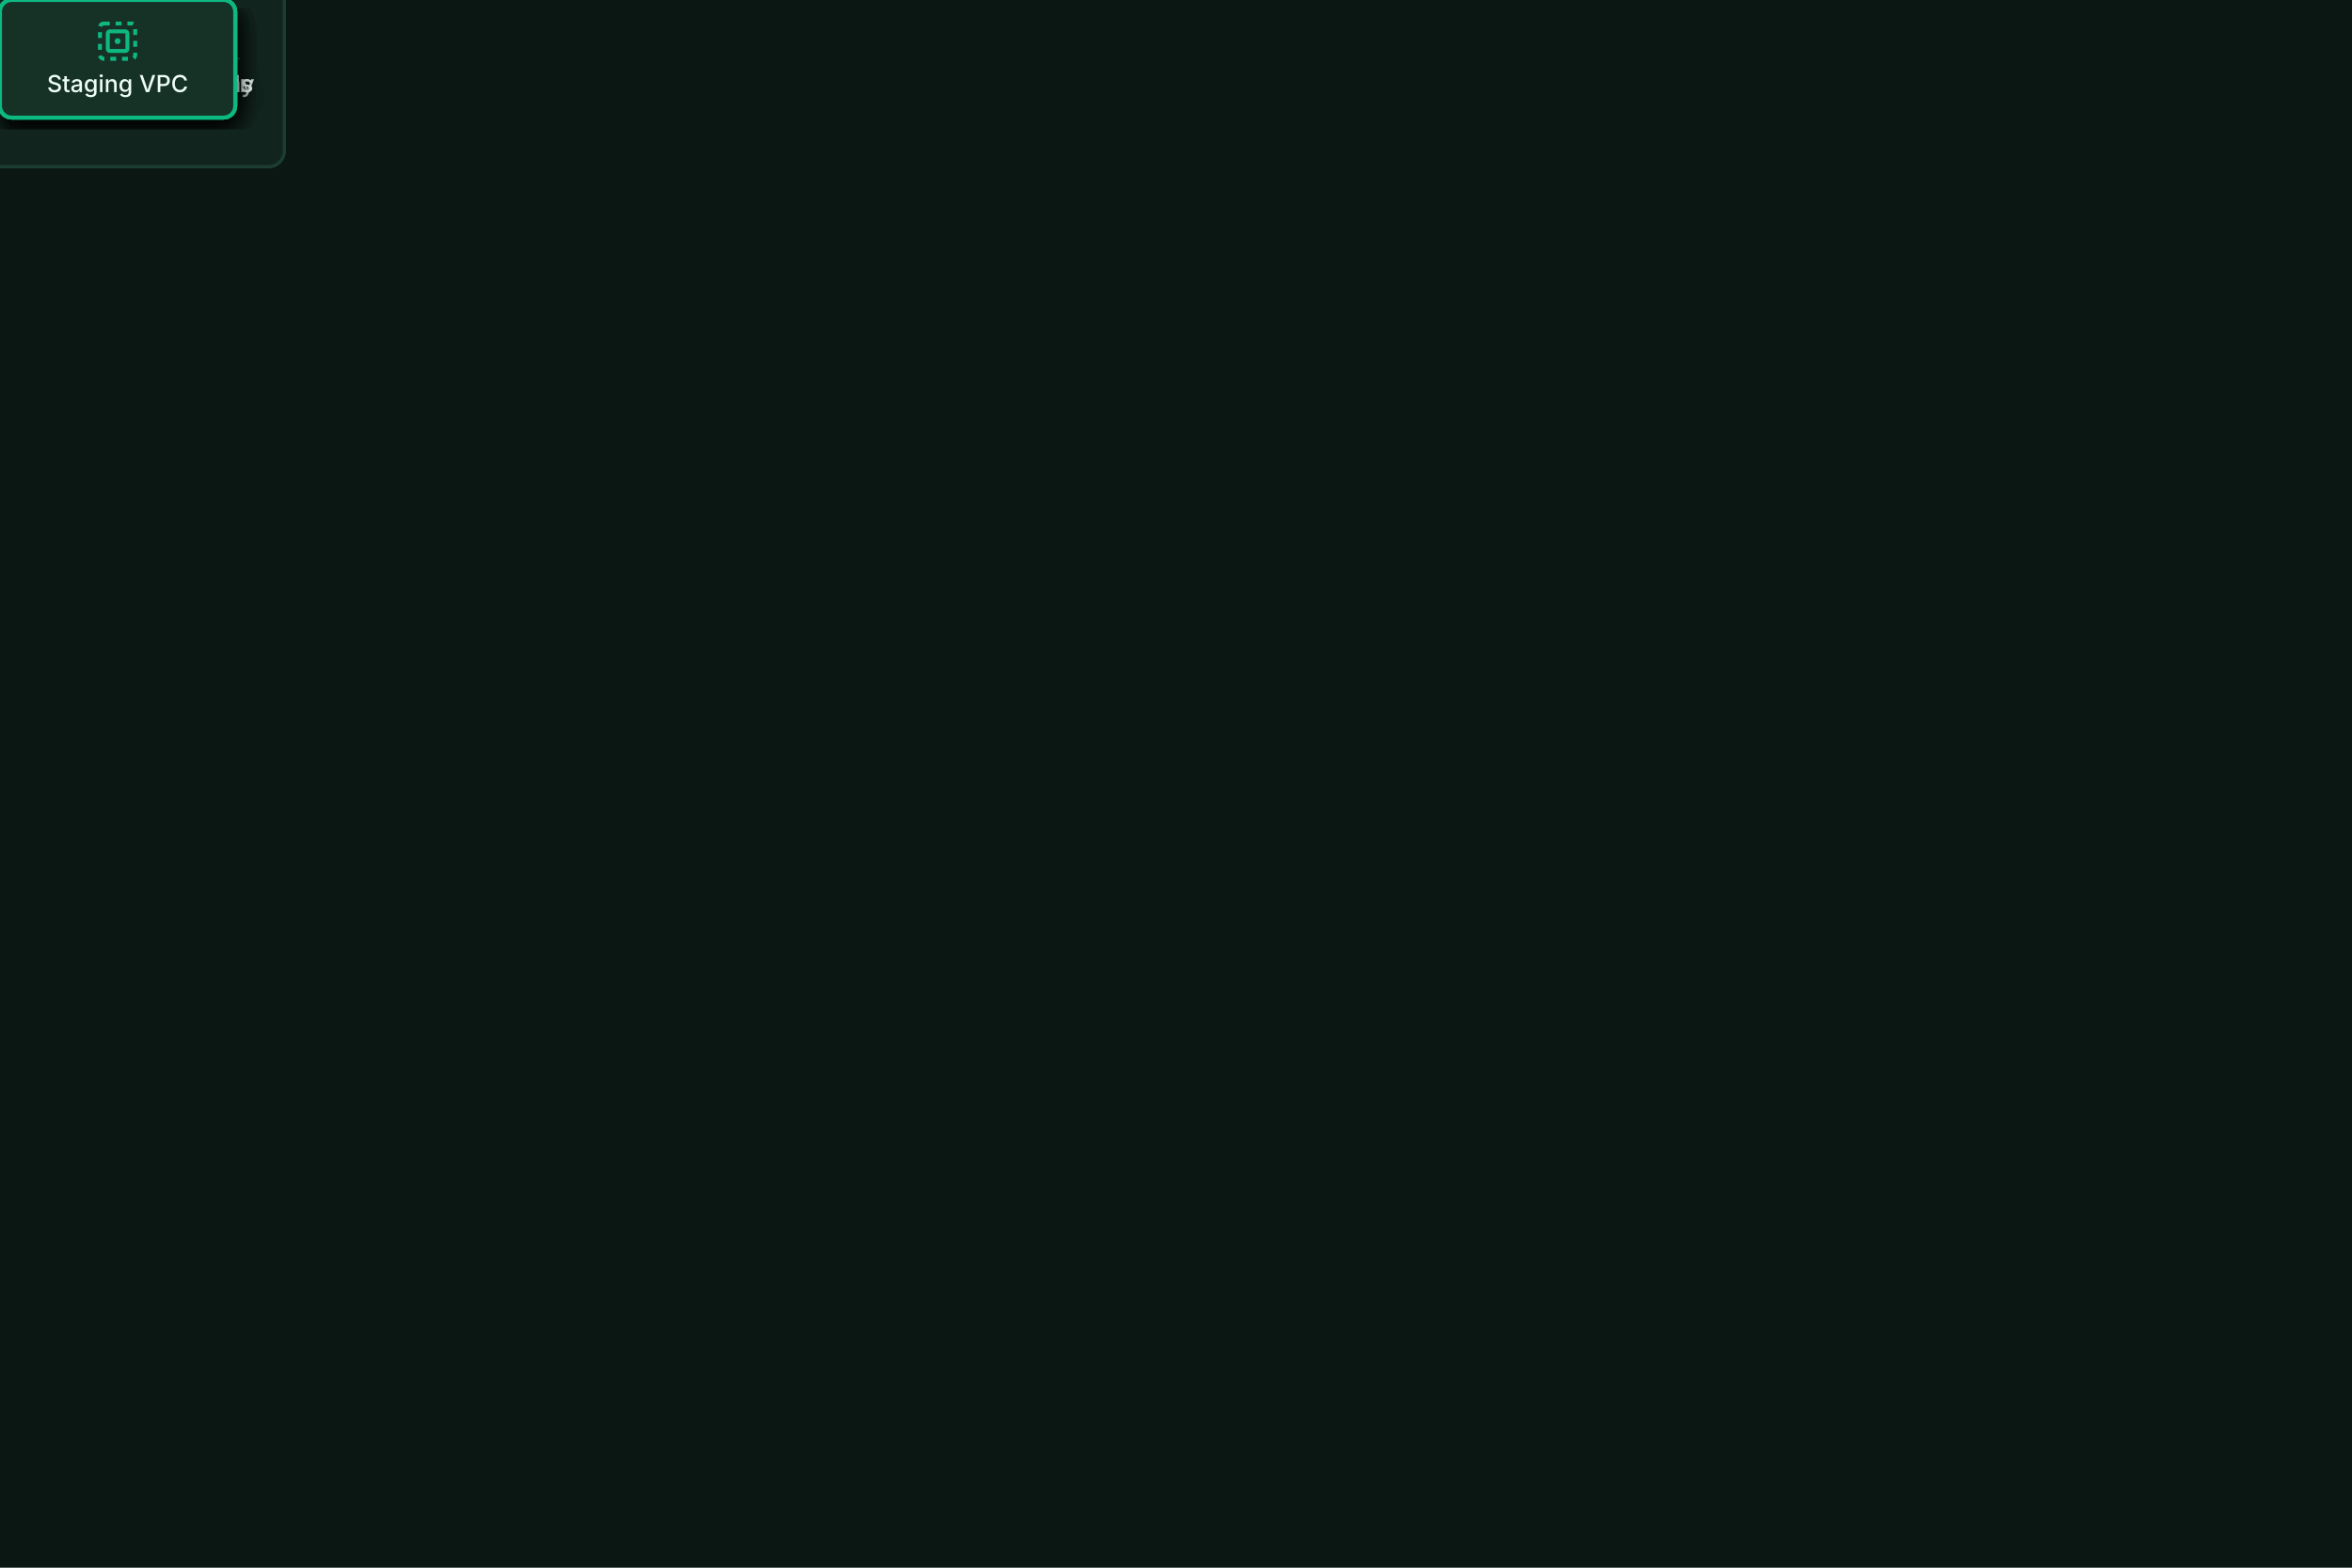
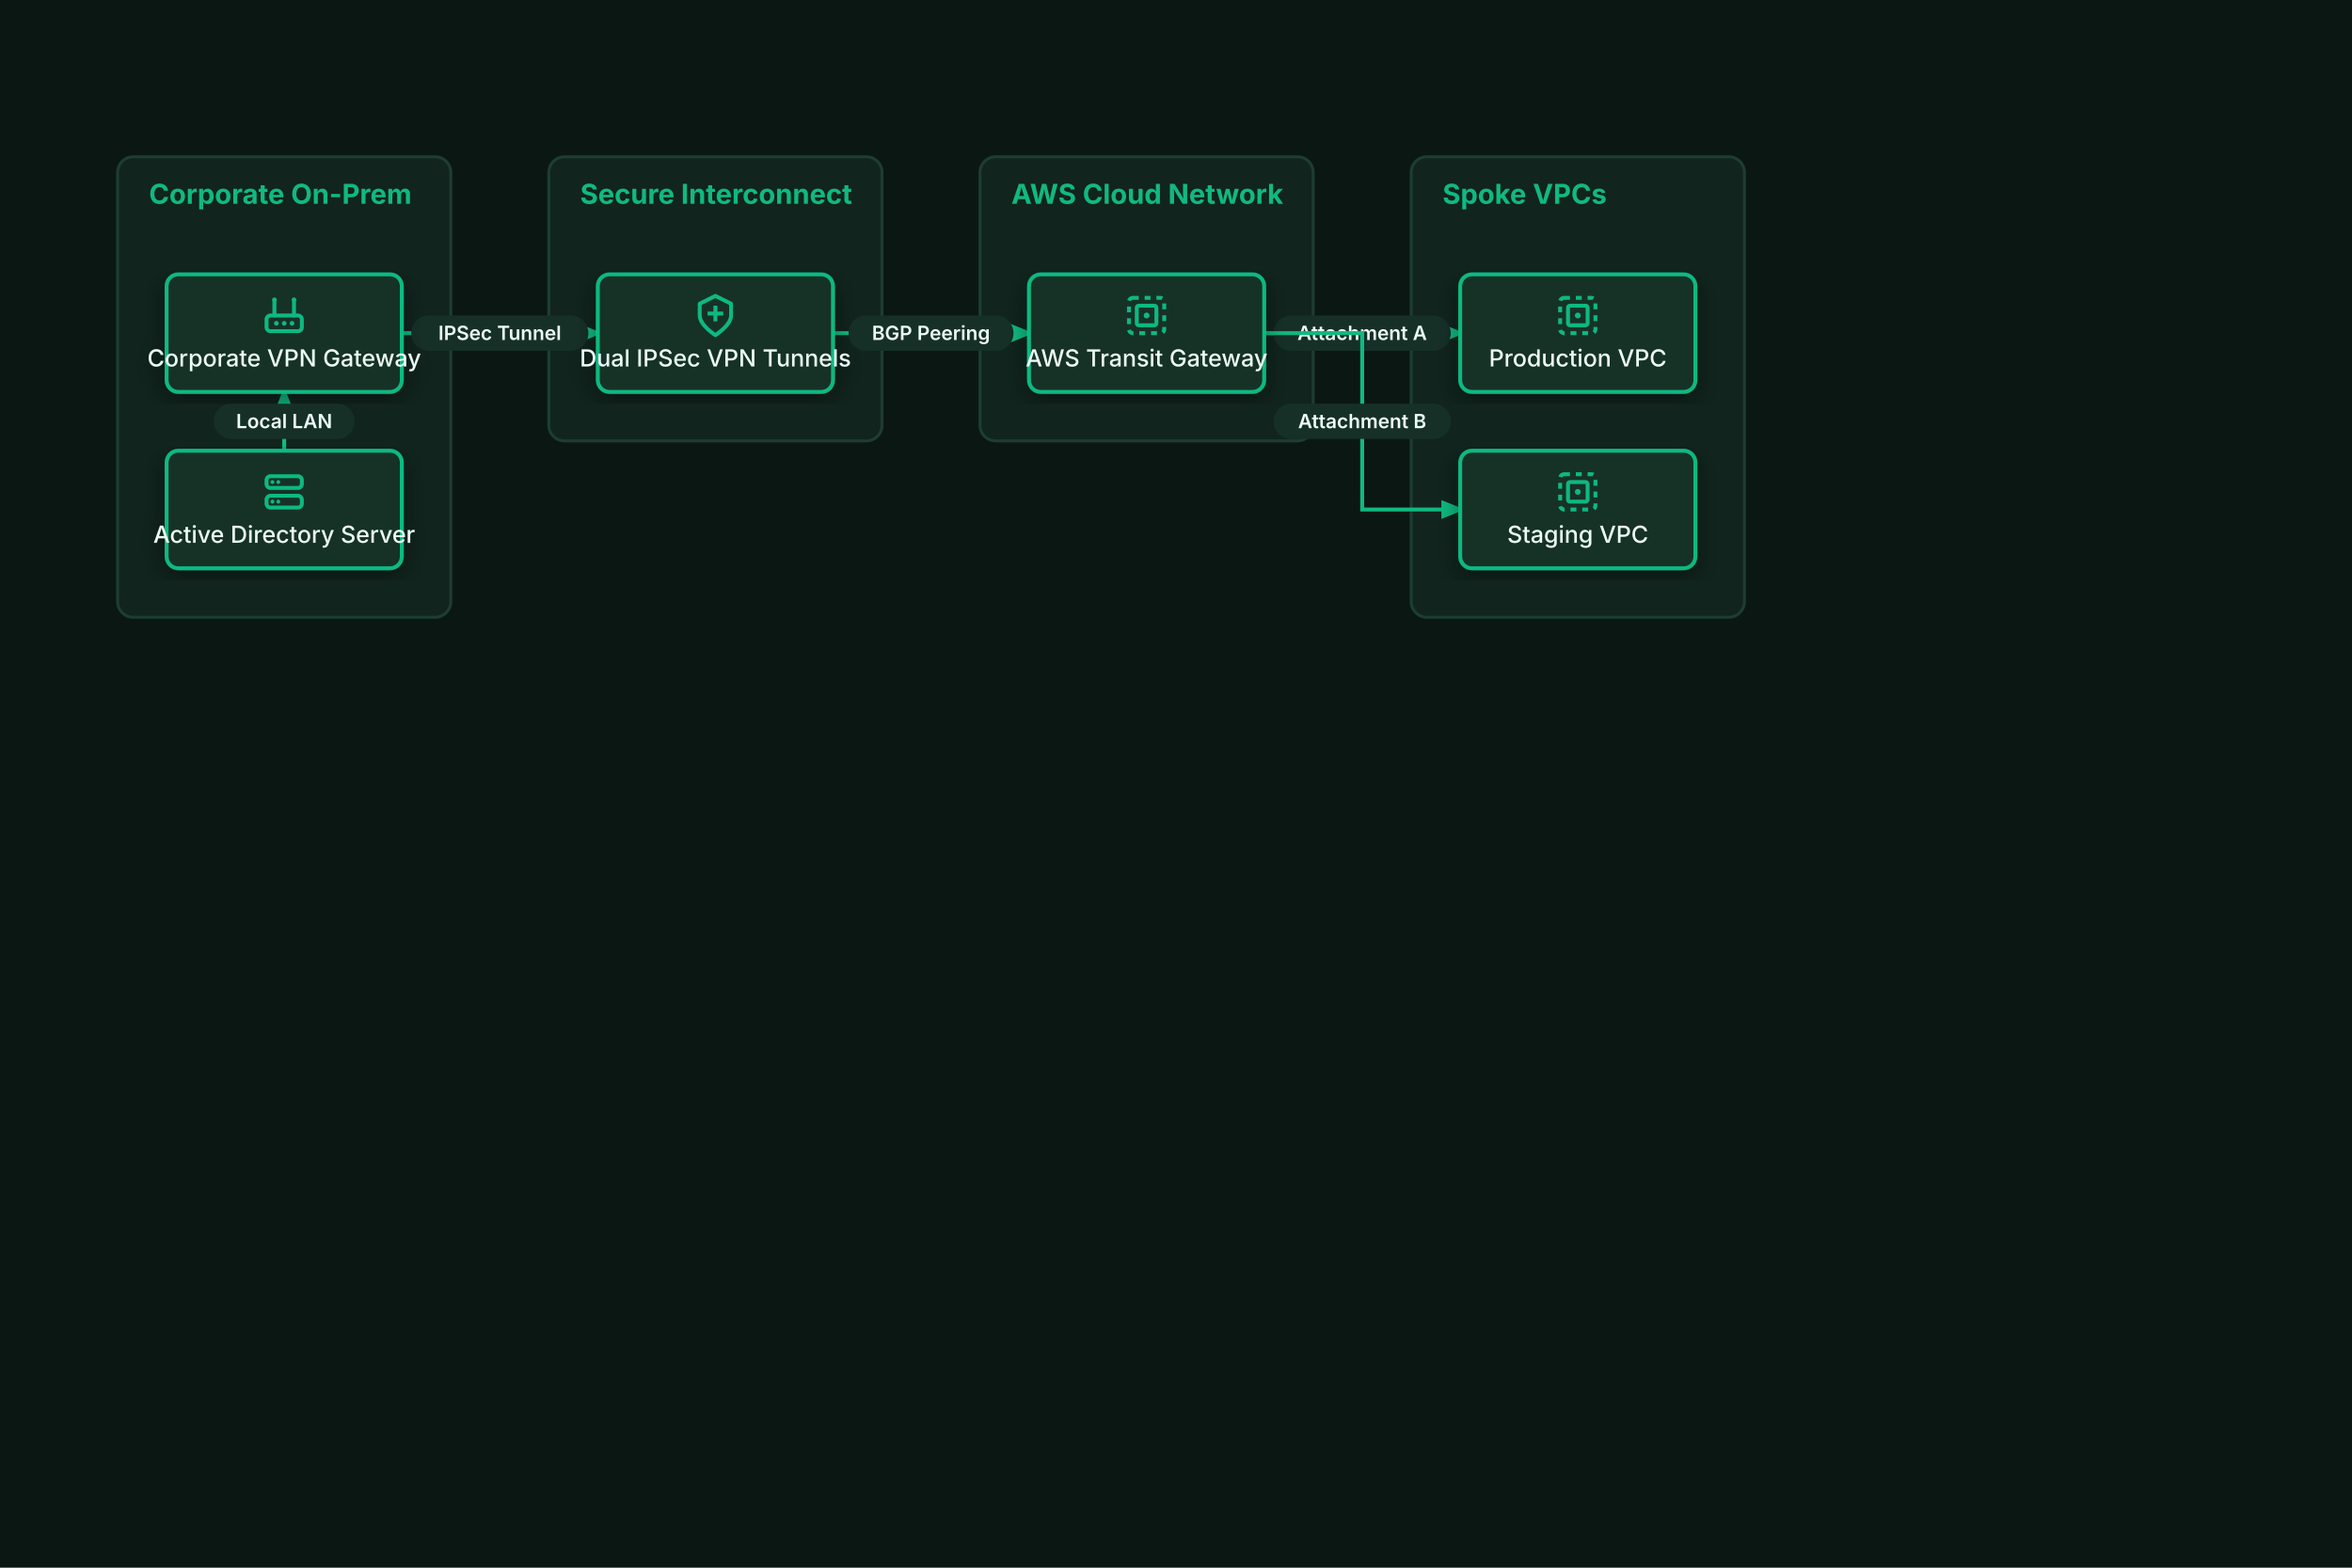
<svg xmlns="http://www.w3.org/2000/svg" viewBox="0 0 1200.0 800.0" width="1200.0" height="800.0">
  <defs>
    <marker id="arrow" viewBox="0 0 10 10" refX="8" refY="5" markerWidth="6" markerHeight="6" orient="auto-start-reverse">
      <path d="M 0 1 L 10 5 L 0 9 z" fill="#10B981" />
    </marker>
    <filter id="shadow" x="-10%" y="-10%" width="120%" height="120%">
      <feDropShadow dx="0" dy="4" stdDeviation="6" flood-color="#000000" flood-opacity="0.4" />
    </filter>
  </defs>
  <rect width="100%" height="100%" fill="#0B1713" />
  <g id="group_1">
-     <rect x="-25.0" y="-60.0" width="170.0" height="145.0" rx="8" fill="#11241E" stroke="#1D3D32" stroke-width="1.5" />
-     <text x="-9.0" y="-36.0" fill="#10B981" font-family="Inter, -apple-system, BlinkMacSystemFont, 'Segoe UI', Roboto, sans-serif" font-size="14" font-weight="bold">Corporate On-Prem</text>
+     <rect x="60.0" y="80.0" width="170.0" height="235.0" rx="8" fill="#11241E" stroke="#1D3D32" stroke-width="1.5" />
+     <text x="76.0" y="104.0" fill="#10B981" font-family="Inter, -apple-system, BlinkMacSystemFont, 'Segoe UI', Roboto, sans-serif" font-size="14" font-weight="bold">Corporate On-Prem</text>
  </g>
  <g id="group_2">
-     <rect x="-25.0" y="-60.0" width="170.0" height="145.0" rx="8" fill="#11241E" stroke="#1D3D32" stroke-width="1.5" />
-     <text x="-9.0" y="-36.0" fill="#10B981" font-family="Inter, -apple-system, BlinkMacSystemFont, 'Segoe UI', Roboto, sans-serif" font-size="14" font-weight="bold">Secure Interconnect</text>
+     <rect x="280.0" y="80.0" width="170.0" height="145.0" rx="8" fill="#11241E" stroke="#1D3D32" stroke-width="1.5" />
+     <text x="296.0" y="104.0" fill="#10B981" font-family="Inter, -apple-system, BlinkMacSystemFont, 'Segoe UI', Roboto, sans-serif" font-size="14" font-weight="bold">Secure Interconnect</text>
  </g>
  <g id="group_3">
-     <rect x="-25.0" y="-60.0" width="170.0" height="145.0" rx="8" fill="#11241E" stroke="#1D3D32" stroke-width="1.5" />
-     <text x="-9.0" y="-36.0" fill="#10B981" font-family="Inter, -apple-system, BlinkMacSystemFont, 'Segoe UI', Roboto, sans-serif" font-size="14" font-weight="bold">AWS Cloud Network</text>
+     <rect x="500.0" y="80.0" width="170.0" height="145.0" rx="8" fill="#11241E" stroke="#1D3D32" stroke-width="1.5" />
+     <text x="516.0" y="104.0" fill="#10B981" font-family="Inter, -apple-system, BlinkMacSystemFont, 'Segoe UI', Roboto, sans-serif" font-size="14" font-weight="bold">AWS Cloud Network</text>
  </g>
  <g id="group_4">
-     <rect x="-25.0" y="-60.0" width="170.0" height="145.0" rx="8" fill="#11241E" stroke="#1D3D32" stroke-width="1.5" />
-     <text x="-9.0" y="-36.0" fill="#10B981" font-family="Inter, -apple-system, BlinkMacSystemFont, 'Segoe UI', Roboto, sans-serif" font-size="14" font-weight="bold">Spoke VPCs</text>
+     <rect x="720.0" y="80.0" width="170.0" height="235.0" rx="8" fill="#11241E" stroke="#1D3D32" stroke-width="1.5" />
+     <text x="736.0" y="104.0" fill="#10B981" font-family="Inter, -apple-system, BlinkMacSystemFont, 'Segoe UI', Roboto, sans-serif" font-size="14" font-weight="bold">Spoke VPCs</text>
  </g>
-   <path d="M 0.0 30.0 L 120.0 30.0" fill="none" stroke="#10B981" stroke-width="2" marker-end="url(#arrow)" />
+   <path d="M 145.0 230.0 L 145.0 200.0" fill="none" stroke="#10B981" stroke-width="2" marker-end="url(#arrow)" />
  <g class="badge">
-     <rect x="24.1" y="21.0" width="71.8" height="18.0" rx="9.0" fill="#163028" />
-     <text x="60.0" y="33.5" fill="#ECFDF5" font-size="10.0" font-family="Inter, -apple-system, BlinkMacSystemFont, 'Segoe UI', Roboto, sans-serif" font-weight="600" text-anchor="middle">Local LAN</text>
+     <rect x="109.1" y="206.0" width="71.8" height="18.0" rx="9.0" fill="#163028" />
+     <text x="145.0" y="218.5" fill="#ECFDF5" font-size="10.0" font-family="Inter, -apple-system, BlinkMacSystemFont, 'Segoe UI', Roboto, sans-serif" font-weight="600" text-anchor="middle">Local LAN</text>
  </g>
-   <path d="M 0.0 30.0 L 120.0 30.0" fill="none" stroke="#10B981" stroke-width="2" marker-end="url(#arrow)" />
+   <path d="M 205.0 170.0 L 305.0 170.0" fill="none" stroke="#10B981" stroke-width="2" marker-end="url(#arrow)" />
  <g class="badge">
-     <rect x="14.8" y="21.0" width="90.4" height="18.0" rx="9.0" fill="#163028" />
-     <text x="60.0" y="33.5" fill="#ECFDF5" font-size="10.0" font-family="Inter, -apple-system, BlinkMacSystemFont, 'Segoe UI', Roboto, sans-serif" font-weight="600" text-anchor="middle">IPSec Tunnel</text>
+     <rect x="209.8" y="161.0" width="90.4" height="18.0" rx="9.0" fill="#163028" />
+     <text x="255.0" y="173.5" fill="#ECFDF5" font-size="10.0" font-family="Inter, -apple-system, BlinkMacSystemFont, 'Segoe UI', Roboto, sans-serif" font-weight="600" text-anchor="middle">IPSec Tunnel</text>
  </g>
-   <path d="M 0.0 30.0 L 120.0 30.0" fill="none" stroke="#10B981" stroke-width="2" marker-end="url(#arrow)" />
+   <path d="M 425.0 170.0 L 525.0 170.0" fill="none" stroke="#10B981" stroke-width="2" marker-end="url(#arrow)" />
  <g class="badge">
-     <rect x="17.9" y="21.0" width="84.2" height="18.0" rx="9.0" fill="#163028" />
-     <text x="60.0" y="33.5" fill="#ECFDF5" font-size="10.0" font-family="Inter, -apple-system, BlinkMacSystemFont, 'Segoe UI', Roboto, sans-serif" font-weight="600" text-anchor="middle">BGP Peering</text>
+     <rect x="432.9" y="161.0" width="84.2" height="18.0" rx="9.0" fill="#163028" />
+     <text x="475.0" y="173.5" fill="#ECFDF5" font-size="10.0" font-family="Inter, -apple-system, BlinkMacSystemFont, 'Segoe UI', Roboto, sans-serif" font-weight="600" text-anchor="middle">BGP Peering</text>
  </g>
-   <path d="M 0.0 30.0 L 120.0 30.0" fill="none" stroke="#10B981" stroke-width="2" marker-end="url(#arrow)" />
+   <path d="M 645.0 170.0 L 745.0 170.0" fill="none" stroke="#10B981" stroke-width="2" marker-end="url(#arrow)" />
  <g class="badge">
-     <rect x="14.8" y="21.0" width="90.4" height="18.0" rx="9.0" fill="#163028" />
-     <text x="60.0" y="33.5" fill="#ECFDF5" font-size="10.0" font-family="Inter, -apple-system, BlinkMacSystemFont, 'Segoe UI', Roboto, sans-serif" font-weight="600" text-anchor="middle">Attachment A</text>
+     <rect x="649.8" y="161.0" width="90.4" height="18.0" rx="9.0" fill="#163028" />
+     <text x="695.0" y="173.5" fill="#ECFDF5" font-size="10.0" font-family="Inter, -apple-system, BlinkMacSystemFont, 'Segoe UI', Roboto, sans-serif" font-weight="600" text-anchor="middle">Attachment A</text>
  </g>
-   <path d="M 0.0 30.0 L 120.0 30.0" fill="none" stroke="#10B981" stroke-width="2" marker-end="url(#arrow)" />
+   <path d="M 645.0 170.0 L 695.0 170.0 L 695.0 260.0 L 745.0 260.0" fill="none" stroke="#10B981" stroke-width="2" marker-end="url(#arrow)" />
  <g class="badge">
-     <rect x="14.8" y="21.0" width="90.4" height="18.0" rx="9.0" fill="#163028" />
-     <text x="60.0" y="33.5" fill="#ECFDF5" font-size="10.0" font-family="Inter, -apple-system, BlinkMacSystemFont, 'Segoe UI', Roboto, sans-serif" font-weight="600" text-anchor="middle">Attachment B</text>
+     <rect x="649.8" y="206.0" width="90.4" height="18.0" rx="9.0" fill="#163028" />
+     <text x="695.0" y="218.5" fill="#ECFDF5" font-size="10.0" font-family="Inter, -apple-system, BlinkMacSystemFont, 'Segoe UI', Roboto, sans-serif" font-weight="600" text-anchor="middle">Attachment B</text>
  </g>
  <g id="onprem_gw" filter="url(#shadow)">
-     <rect x="0.0" y="0.0" width="120.0" height="60.0" rx="6.0" fill="#163028" stroke="#10B981" stroke-width="2.0" />
-     <g class="icon icon-router" transform="translate(48.0, 9.0) scale(1.0)">
+     <rect x="85.0" y="140.0" width="120.0" height="60.0" rx="6.0" fill="#163028" stroke="#10B981" stroke-width="2.0" />
+     <g class="icon icon-router" transform="translate(133.0, 149.0) scale(1.0)">
      <rect x="3" y="12" width="18" height="8" rx="2" fill="none" stroke="#10B981" stroke-width="2.0" />
      <line x1="7" y1="12" x2="7" y2="5" stroke="#10B981" stroke-width="2.0" stroke-linecap="round" />
      <line x1="17" y1="12" x2="17" y2="5" stroke="#10B981" stroke-width="2.0" stroke-linecap="round" />
      <circle cx="7" cy="4" r="1.2" fill="#10B981" />
      <circle cx="17" cy="4" r="1.2" fill="#10B981" />
      <circle cx="8" cy="16" r="1.2" fill="#10B981" />
      <circle cx="12" cy="16" r="1.2" fill="#10B981" />
      <circle cx="16" cy="16" r="1.2" fill="#10B981" />
    </g>
-     <text x="60.0" y="47.0" text-anchor="middle" fill="#ECFDF5" font-family="Inter, -apple-system, BlinkMacSystemFont, 'Segoe UI', Roboto, sans-serif" font-size="12" font-weight="500">Corporate VPN Gateway</text>
+     <text x="145.0" y="187.0" text-anchor="middle" fill="#ECFDF5" font-family="Inter, -apple-system, BlinkMacSystemFont, 'Segoe UI', Roboto, sans-serif" font-size="12" font-weight="500">Corporate VPN Gateway</text>
  </g>
  <g id="onprem_srv" filter="url(#shadow)">
-     <rect x="0.0" y="0.0" width="120.0" height="60.0" rx="6.0" fill="#163028" stroke="#10B981" stroke-width="2.0" />
-     <g class="icon icon-server" transform="translate(48.0, 9.0) scale(1.0)">
+     <rect x="85.0" y="230.0" width="120.0" height="60.0" rx="6.0" fill="#163028" stroke="#10B981" stroke-width="2.0" />
+     <g class="icon icon-server" transform="translate(133.0, 239.0) scale(1.0)">
      <rect x="3" y="4" width="18" height="6" rx="2" fill="none" stroke="#10B981" stroke-width="2.0" />
      <rect x="3" y="14" width="18" height="6" rx="2" fill="none" stroke="#10B981" stroke-width="2.0" />
      <circle cx="6" cy="7" r="1" fill="#10B981" />
      <circle cx="9" cy="7" r="1" fill="#10B981" />
      <circle cx="6" cy="17" r="1" fill="#10B981" />
      <circle cx="9" cy="17" r="1" fill="#10B981" />
    </g>
-     <text x="60.0" y="47.0" text-anchor="middle" fill="#ECFDF5" font-family="Inter, -apple-system, BlinkMacSystemFont, 'Segoe UI', Roboto, sans-serif" font-size="12" font-weight="500">Active Directory Server</text>
+     <text x="145.0" y="277.0" text-anchor="middle" fill="#ECFDF5" font-family="Inter, -apple-system, BlinkMacSystemFont, 'Segoe UI', Roboto, sans-serif" font-size="12" font-weight="500">Active Directory Server</text>
  </g>
  <g id="ipsec" filter="url(#shadow)">
-     <rect x="0.0" y="0.0" width="120.0" height="60.0" rx="6.0" fill="#163028" stroke="#10B981" stroke-width="2.0" />
-     <g class="icon icon-firewall" transform="translate(48.0, 9.0) scale(1.0)">
+     <rect x="305.0" y="140.0" width="120.0" height="60.0" rx="6.0" fill="#163028" stroke="#10B981" stroke-width="2.0" />
+     <g class="icon icon-firewall" transform="translate(353.0, 149.0) scale(1.0)">
      <path d="M 12 2 L 20 6 V 12 C 20 17 12 22 12 22 C 12 22 4 17 4 12 V 6 Z" fill="none" stroke="#10B981" stroke-width="2.0" stroke-linejoin="round" />
      <line x1="8" y1="11" x2="16" y2="11" stroke="#10B981" stroke-width="2.0" />
      <line x1="12" y1="7" x2="12" y2="15" stroke="#10B981" stroke-width="2.0" />
    </g>
-     <text x="60.0" y="47.0" text-anchor="middle" fill="#ECFDF5" font-family="Inter, -apple-system, BlinkMacSystemFont, 'Segoe UI', Roboto, sans-serif" font-size="12" font-weight="500">Dual IPSec VPN Tunnels</text>
+     <text x="365.0" y="187.0" text-anchor="middle" fill="#ECFDF5" font-family="Inter, -apple-system, BlinkMacSystemFont, 'Segoe UI', Roboto, sans-serif" font-size="12" font-weight="500">Dual IPSec VPN Tunnels</text>
  </g>
  <g id="tgw" filter="url(#shadow)">
-     <rect x="0.0" y="0.0" width="120.0" height="60.0" rx="6.0" fill="#163028" stroke="#10B981" stroke-width="2.0" />
-     <g class="icon icon-vpc" transform="translate(48.0, 9.0) scale(1.0)">
+     <rect x="525.0" y="140.0" width="120.0" height="60.0" rx="6.0" fill="#163028" stroke="#10B981" stroke-width="2.0" />
+     <g class="icon icon-vpc" transform="translate(573.0, 149.0) scale(1.0)">
      <rect x="3" y="3" width="18" height="18" rx="2" fill="none" stroke="#10B981" stroke-width="2.0" stroke-dasharray="3,3" />
      <rect x="7" y="7" width="10" height="10" rx="1" fill="none" stroke="#10B981" stroke-width="2.0" />
      <circle cx="12" cy="12" r="1.5" fill="#10B981" />
    </g>
-     <text x="60.0" y="47.0" text-anchor="middle" fill="#ECFDF5" font-family="Inter, -apple-system, BlinkMacSystemFont, 'Segoe UI', Roboto, sans-serif" font-size="12" font-weight="500">AWS Transit Gateway</text>
+     <text x="585.0" y="187.0" text-anchor="middle" fill="#ECFDF5" font-family="Inter, -apple-system, BlinkMacSystemFont, 'Segoe UI', Roboto, sans-serif" font-size="12" font-weight="500">AWS Transit Gateway</text>
  </g>
  <g id="prod_vpc" filter="url(#shadow)">
-     <rect x="0.0" y="0.0" width="120.0" height="60.0" rx="6.0" fill="#163028" stroke="#10B981" stroke-width="2.0" />
-     <g class="icon icon-vpc" transform="translate(48.0, 9.0) scale(1.0)">
+     <rect x="745.0" y="140.0" width="120.0" height="60.0" rx="6.0" fill="#163028" stroke="#10B981" stroke-width="2.0" />
+     <g class="icon icon-vpc" transform="translate(793.0, 149.0) scale(1.0)">
      <rect x="3" y="3" width="18" height="18" rx="2" fill="none" stroke="#10B981" stroke-width="2.0" stroke-dasharray="3,3" />
      <rect x="7" y="7" width="10" height="10" rx="1" fill="none" stroke="#10B981" stroke-width="2.0" />
      <circle cx="12" cy="12" r="1.5" fill="#10B981" />
    </g>
-     <text x="60.0" y="47.0" text-anchor="middle" fill="#ECFDF5" font-family="Inter, -apple-system, BlinkMacSystemFont, 'Segoe UI', Roboto, sans-serif" font-size="12" font-weight="500">Production VPC</text>
+     <text x="805.0" y="187.0" text-anchor="middle" fill="#ECFDF5" font-family="Inter, -apple-system, BlinkMacSystemFont, 'Segoe UI', Roboto, sans-serif" font-size="12" font-weight="500">Production VPC</text>
  </g>
  <g id="stage_vpc" filter="url(#shadow)">
-     <rect x="0.0" y="0.0" width="120.0" height="60.0" rx="6.0" fill="#163028" stroke="#10B981" stroke-width="2.0" />
-     <g class="icon icon-vpc" transform="translate(48.0, 9.0) scale(1.0)">
+     <rect x="745.0" y="230.0" width="120.0" height="60.0" rx="6.0" fill="#163028" stroke="#10B981" stroke-width="2.0" />
+     <g class="icon icon-vpc" transform="translate(793.0, 239.0) scale(1.0)">
      <rect x="3" y="3" width="18" height="18" rx="2" fill="none" stroke="#10B981" stroke-width="2.0" stroke-dasharray="3,3" />
      <rect x="7" y="7" width="10" height="10" rx="1" fill="none" stroke="#10B981" stroke-width="2.0" />
      <circle cx="12" cy="12" r="1.5" fill="#10B981" />
    </g>
-     <text x="60.0" y="47.0" text-anchor="middle" fill="#ECFDF5" font-family="Inter, -apple-system, BlinkMacSystemFont, 'Segoe UI', Roboto, sans-serif" font-size="12" font-weight="500">Staging VPC</text>
+     <text x="805.0" y="277.0" text-anchor="middle" fill="#ECFDF5" font-family="Inter, -apple-system, BlinkMacSystemFont, 'Segoe UI', Roboto, sans-serif" font-size="12" font-weight="500">Staging VPC</text>
  </g>
</svg>
